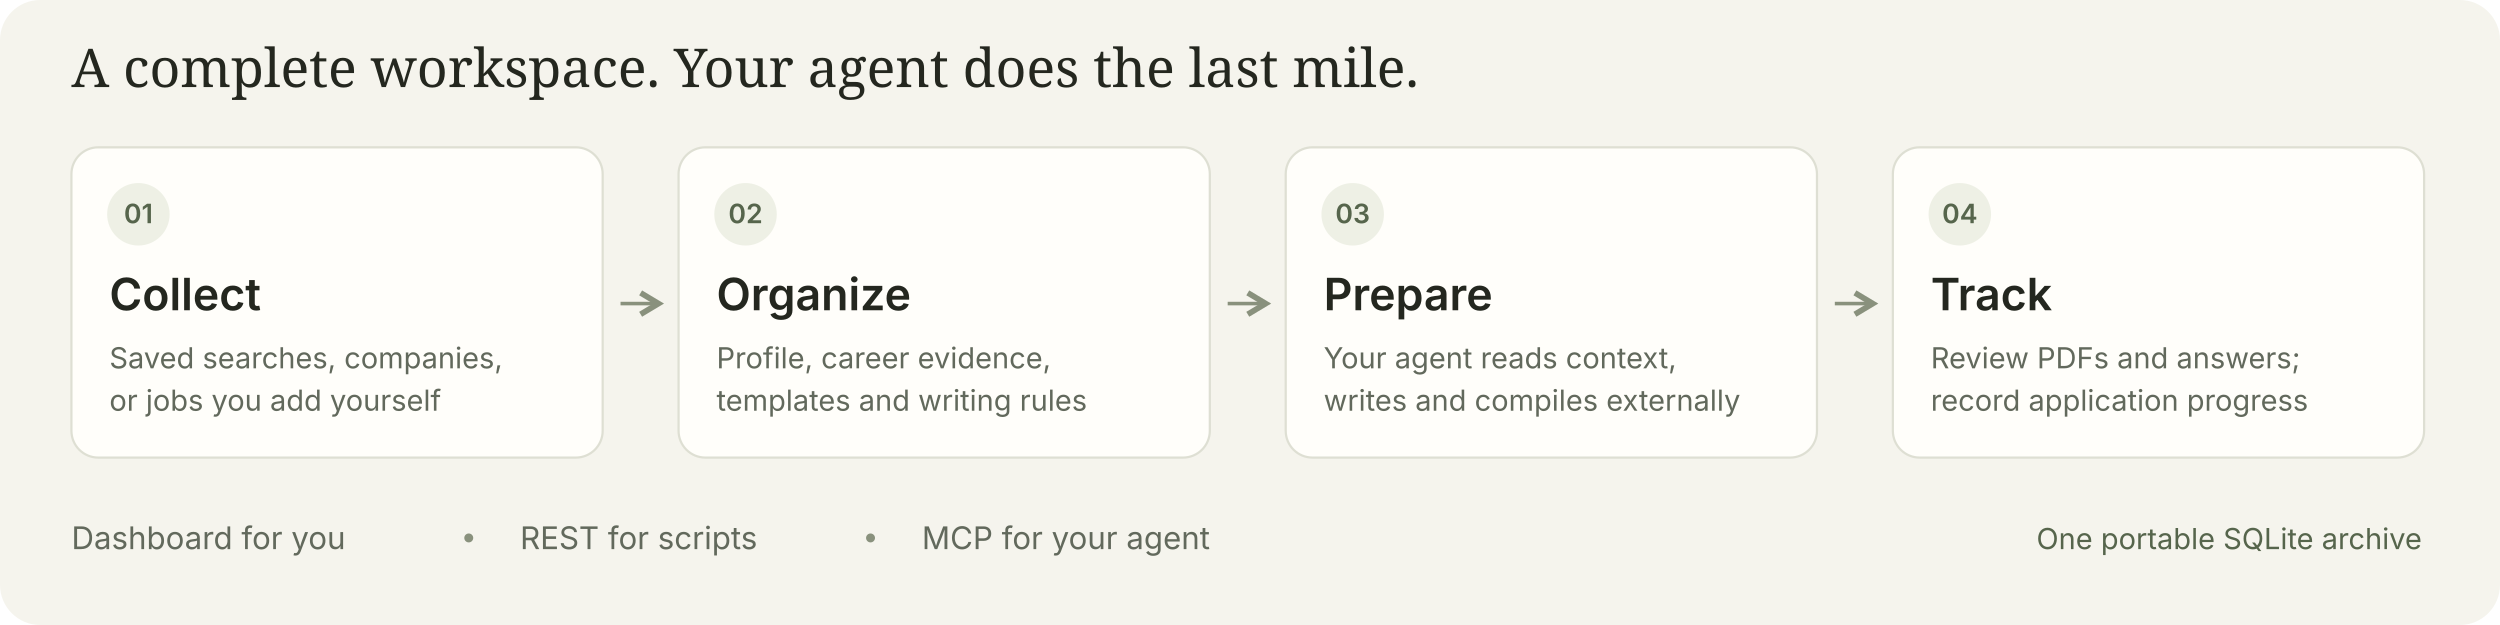
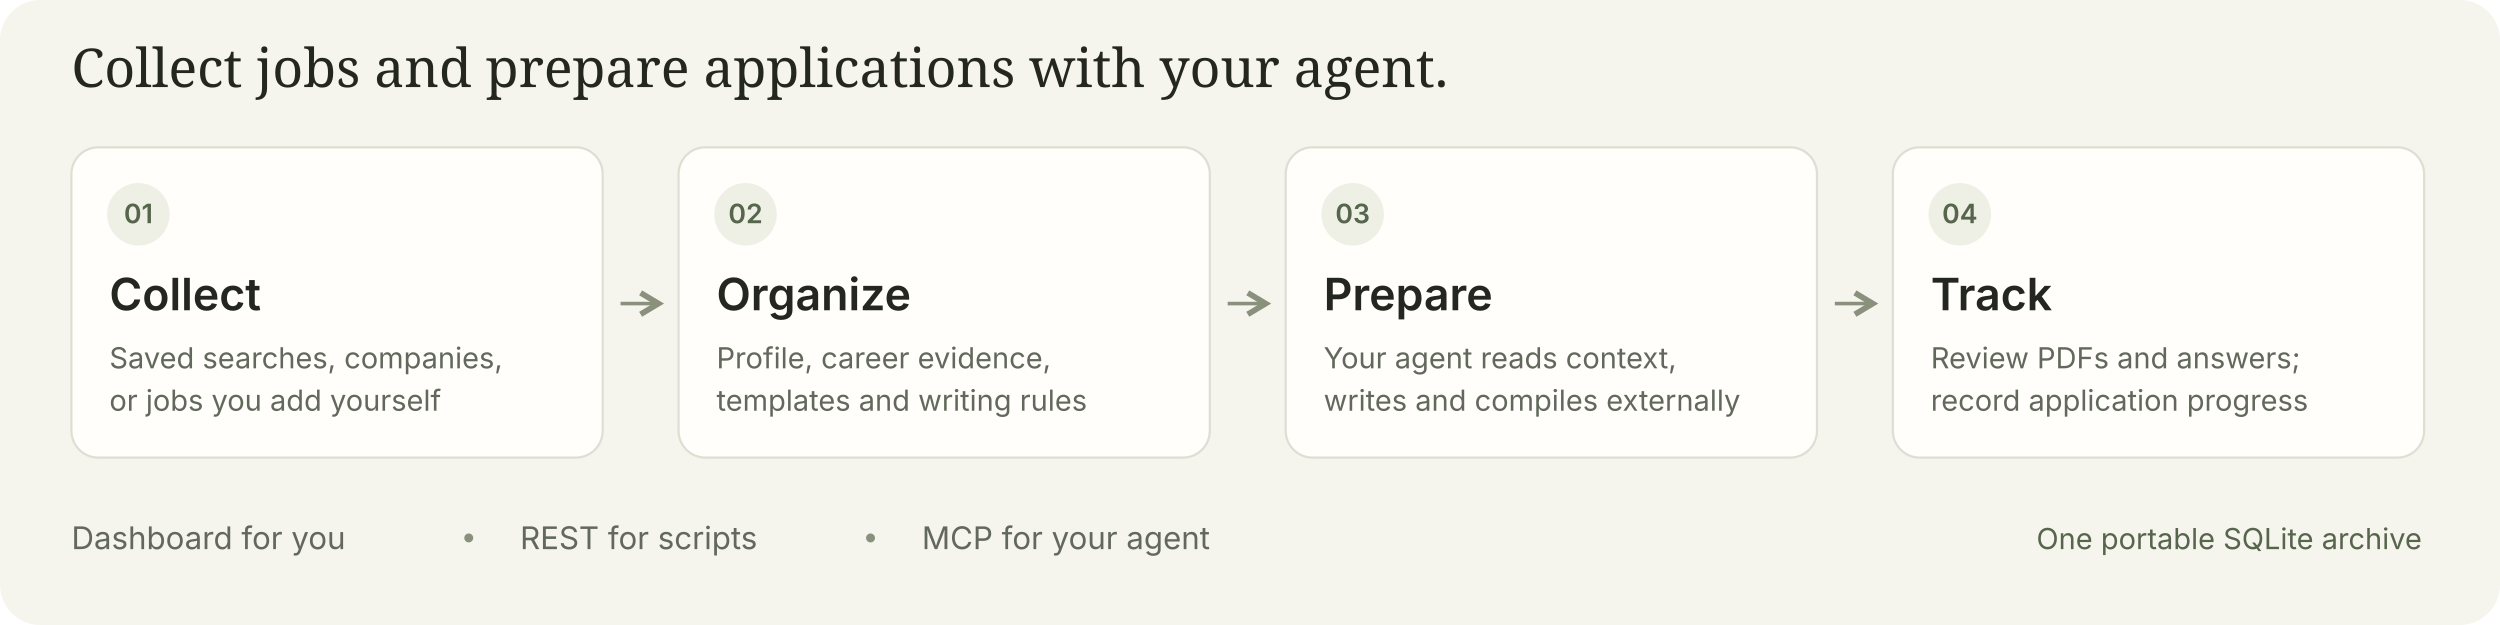
<svg xmlns="http://www.w3.org/2000/svg" viewBox="0 0 1120 280" role="img" aria-labelledby="title desc">
  <defs>
    <marker id="arrow" markerWidth="8" markerHeight="8" refX="6" refY="4" orient="auto">
      <path d="M1 1 6 4 1 7" fill="none" stroke="#89917d" stroke-width="1.6" />
    </marker>
  </defs>
  <rect width="1120" height="280" rx="18" fill="#f5f4ed" />
-   <text x="32" y="39" font-family="Georgia,serif" font-size="24" fill="#24271f">A complete workspace. Your agent does the last mile.</text>
+   <text x="32" y="39" font-family="Georgia,serif" font-size="24" fill="#24271f">Collect jobs and prepare applications with your agent.</text>
  <g font-family="system-ui,-apple-system,Segoe UI,sans-serif">
    <g fill="#fffefa" stroke="#dedfd3">
      <rect x="32" y="66" width="238" height="139" rx="12" />
      <rect x="304" y="66" width="238" height="139" rx="12" />
      <rect x="576" y="66" width="238" height="139" rx="12" />
      <rect x="848" y="66" width="238" height="139" rx="12" />
    </g>
    <g fill="#eef0e5">
      <circle cx="62" cy="96" r="14" />
      <circle cx="334" cy="96" r="14" />
      <circle cx="606" cy="96" r="14" />
      <circle cx="878" cy="96" r="14" />
    </g>
    <g fill="#56654c" font-size="12" font-weight="600" text-anchor="middle">
      <text x="62" y="100">01</text>
      <text x="334" y="100">02</text>
      <text x="606" y="100">03</text>
      <text x="878" y="100">04</text>
    </g>
    <g fill="#24271f" font-size="20" font-weight="600">
      <text x="49" y="139">Collect</text>
      <text x="321" y="139">Organize</text>
      <text x="593" y="139">Prepare</text>
      <text x="865" y="139">Track</text>
    </g>
    <g fill="#62695c" font-size="13">
      <text x="49" y="165">Saved searches, companies,</text>
      <text x="49" y="184">or jobs you add yourself</text>
      <text x="321" y="165">Profile, career evidence,</text>
      <text x="321" y="184">templates and writing rules</text>
      <text x="593" y="165">Your agent reads context,</text>
      <text x="593" y="184">writes and compiles externally</text>
      <text x="865" y="165">Review PDFs and answers;</text>
      <text x="865" y="184">record application progress</text>
    </g>
    <g stroke="#89917d" stroke-width="1.6" marker-end="url(#arrow)">
      <path d="M278 136H295" />
      <path d="M550 136H567" />
      <path d="M822 136H839" />
    </g>
    <text x="32" y="246" fill="#62695c" font-size="14">Dashboard for you</text>
    <circle cx="210" cy="241" r="2" fill="#89917d" />
    <text x="233" y="246" fill="#62695c" font-size="14">REST for scripts</text>
    <circle cx="390" cy="241" r="2" fill="#89917d" />
    <text x="413" y="246" fill="#62695c" font-size="14">MCP for your agent</text>
    <text x="1085" y="246" text-anchor="end" fill="#56654c" font-size="13">One portable SQLite archive</text>
  </g>
</svg>
